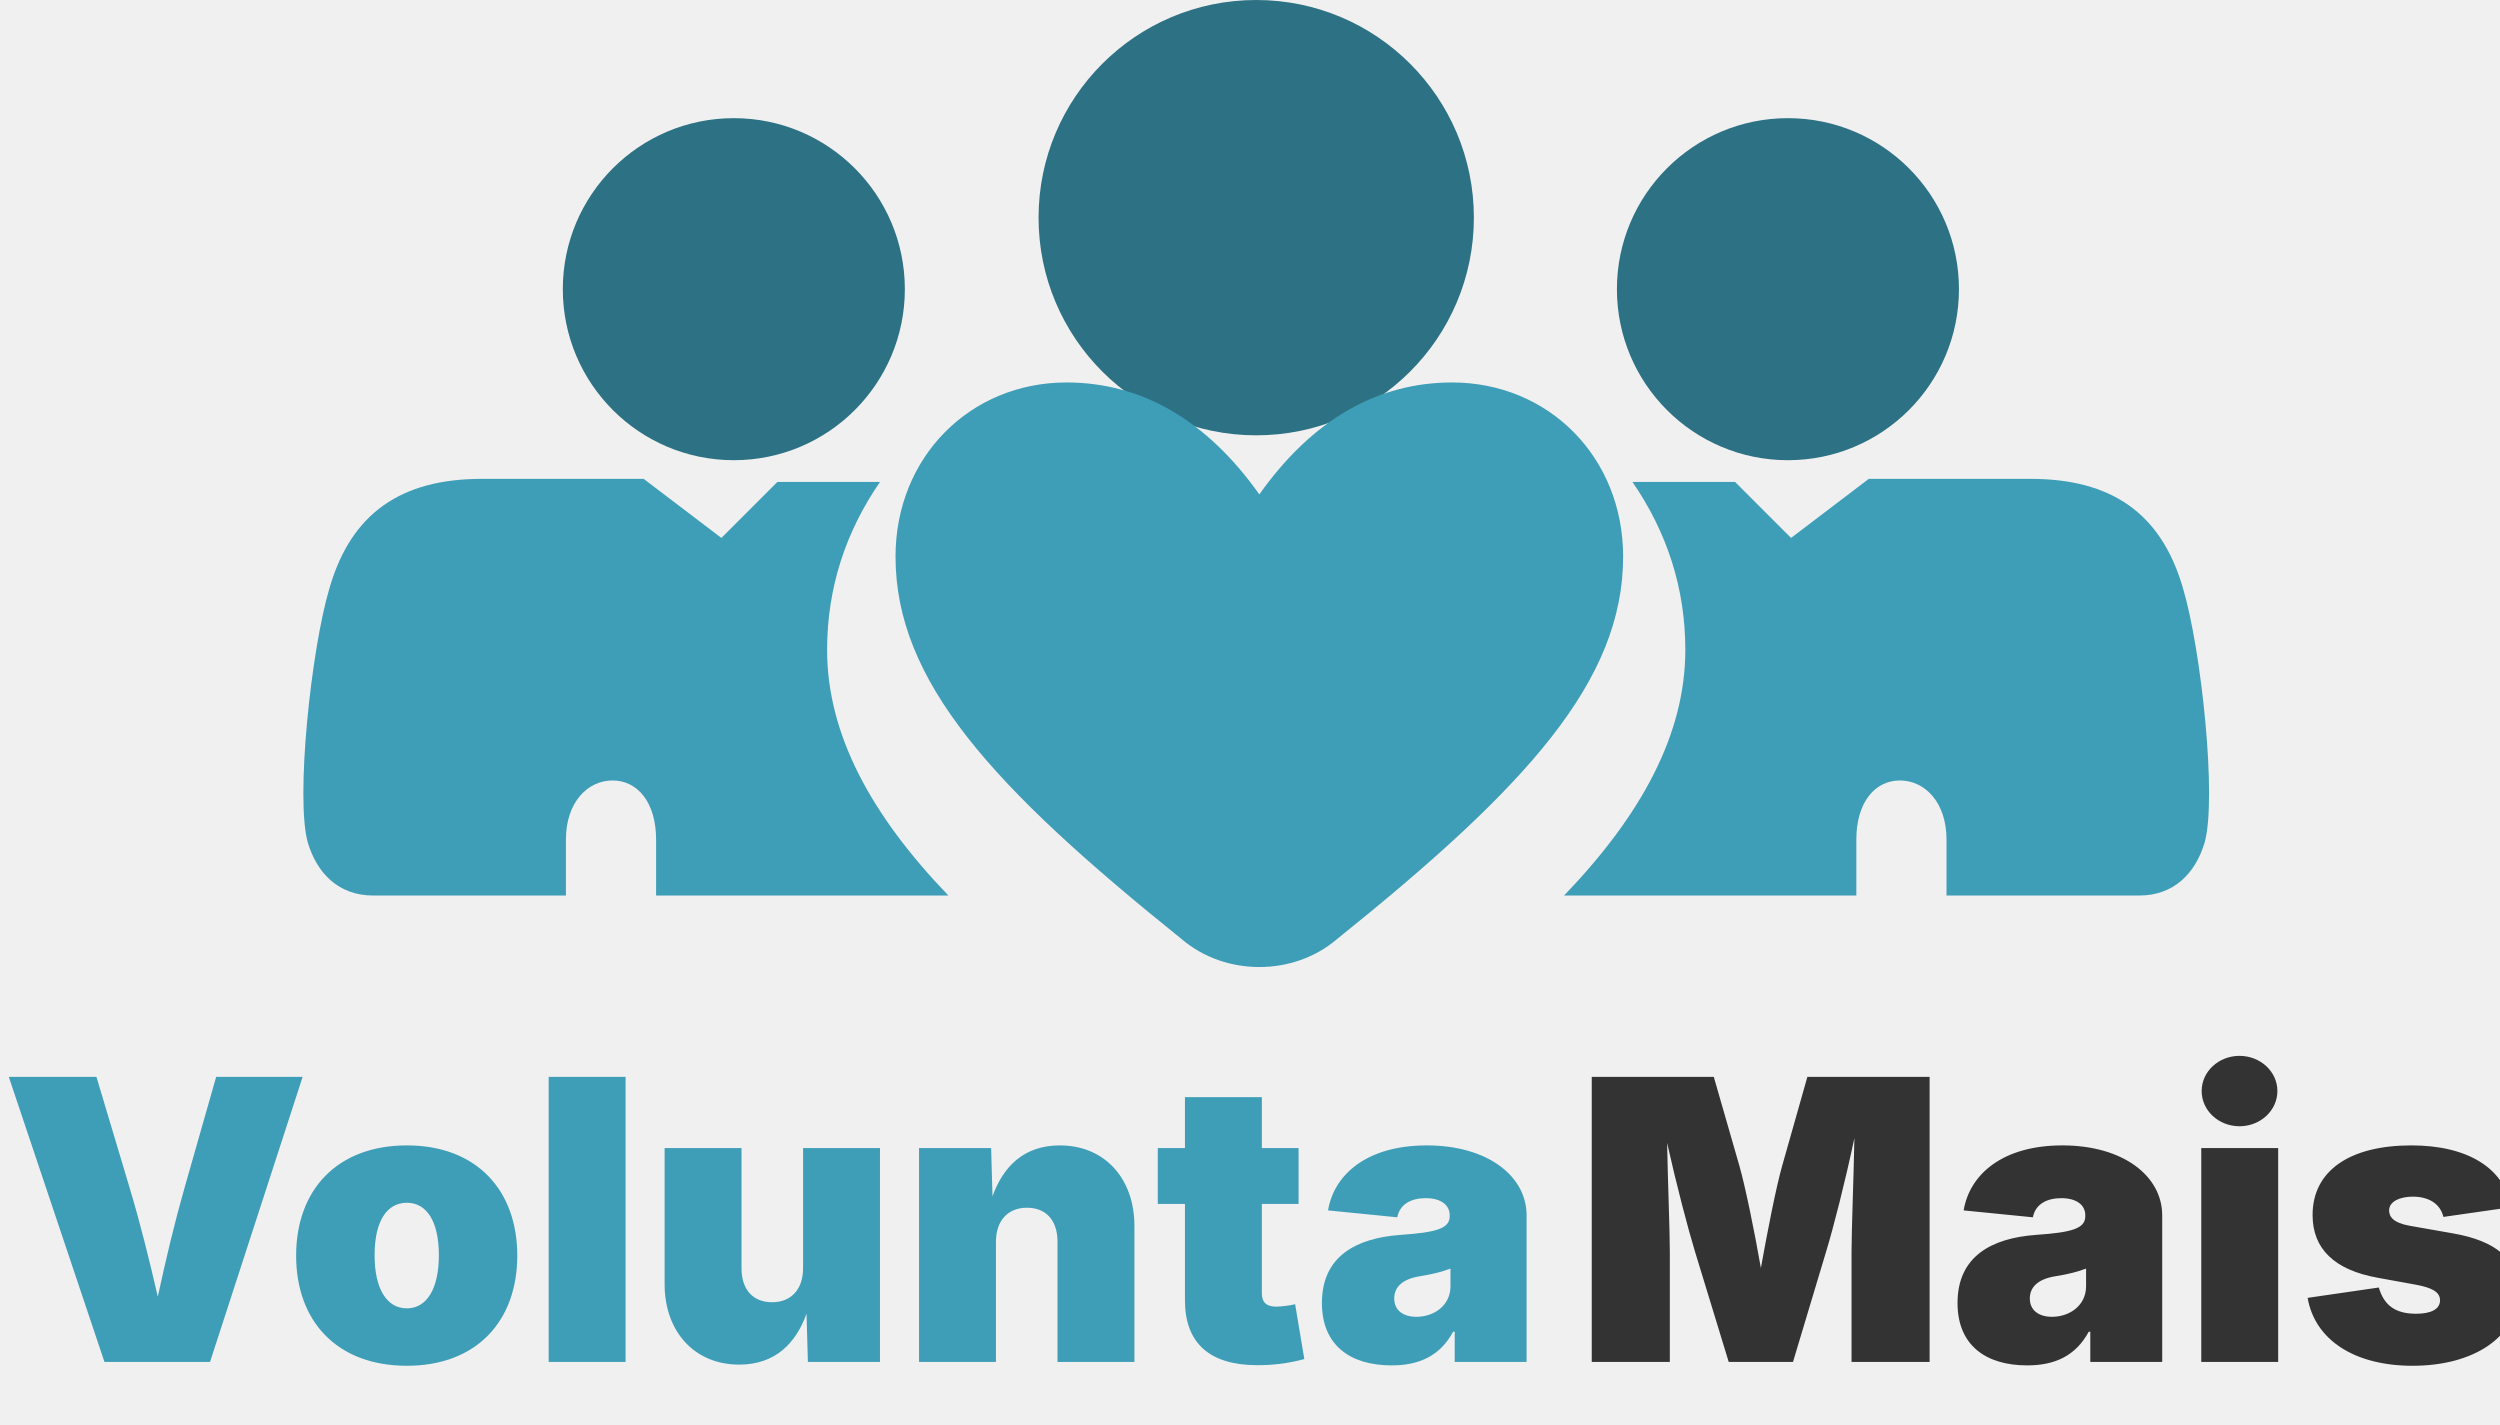
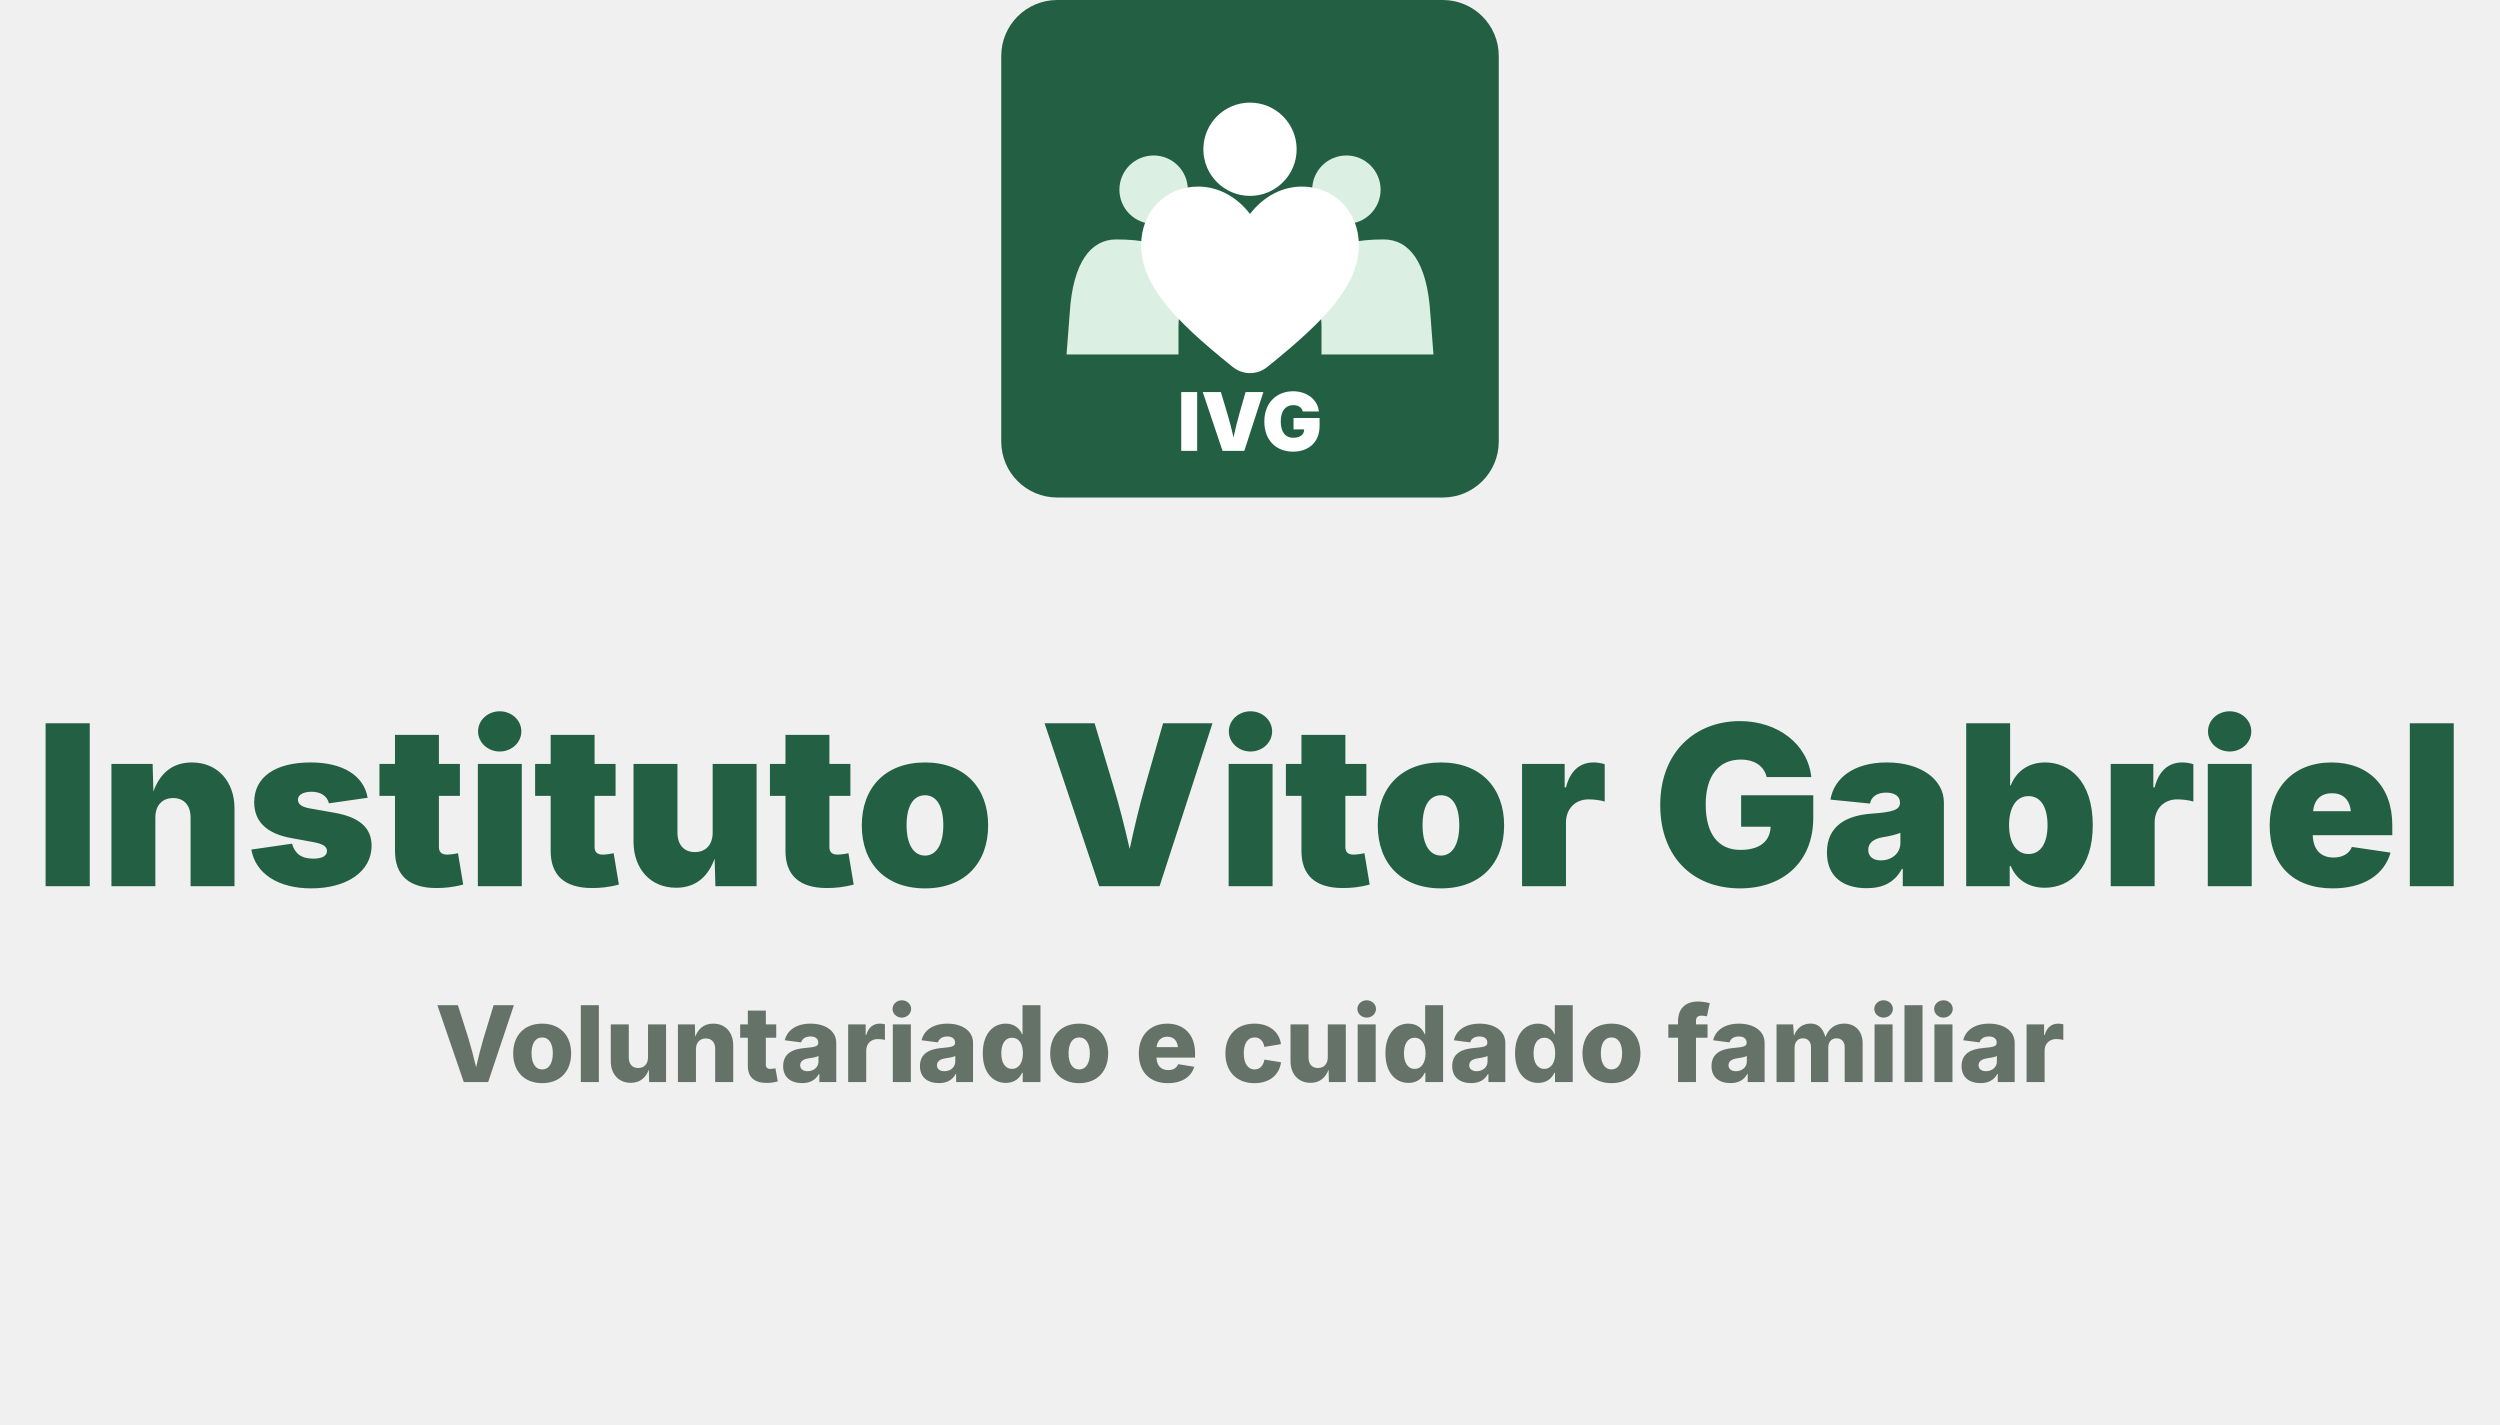
<svg xmlns="http://www.w3.org/2000/svg" width="804" height="458" viewBox="0 0 804 458" fill="none">
-   <circle cx="404" cy="70" r="70" fill="#2D7184" />
-   <circle cx="236" cy="93" r="55" fill="#2D7184" />
-   <circle cx="575" cy="93" r="55" fill="#2D7184" />
-   <path d="M155 154c-26 0-42 11-49 35-6 20-11 68-7 82 3 10 10 17 21 17h62v-18c0-12 7-19 15-19s14 7 14 19v18h94c-25-26-39-52-39-79 0-20 6-38 17-54h-33l-18 18-25-19h-52Z" fill="#3F9EB7" />
-   <path d="M653 154c26 0 42 11 49 35 6 20 11 68 7 82-3 10-10 17-21 17h-62v-18c0-12-7-19-15-19s-14 7-14 19v18h-94c25-26 39-52 39-79 0-20-6-38-17-54h33l18 18 25-19h52Z" fill="#3F9EB7" />
-   <path d="M405 311c-9 0-18-3-25-9-61-49-92-83-92-123 0-32 24-56 55-56 24 0 45 12 62 36 17-24 38-36 62-36 31 0 55 24 55 56 0 40-31 74-92 123-7 6-16 9-25 9Z" fill="#3F9EB7" />
-   <text x="0" y="438" font-family="Inter, Arial, sans-serif" font-size="126" font-weight="900" fill="#3F9EB7">Volunta</text>
-   <text x="506" y="438" font-family="Inter, Arial, sans-serif" font-size="126" font-weight="900" fill="#333333">Mais</text>
+   <rect x="322" width="160" height="160" rx="18" fill="#235F43" />
+   <circle cx="402" cy="48" r="15" fill="white" />
+   <circle cx="371" cy="61" r="11" fill="#DCEFE3" />
+   <circle cx="433" cy="61" r="11" fill="#DCEFE3" />
+   <path d="M359 77c-8 0-14 7-15 24l-1 13h36v-9c0-8 4-13 11-15-7-7-14-13-31-13Z" fill="#DCEFE3" />
+   <path d="M445 77c8 0 14 7 15 24l1 13h-36v-9c0-8-4-13-11-15 7-7 14-13 31-13Z" fill="#DCEFE3" />
+   <path d="M402 120c-2 0-4-.7-5.7-2.1C377 102.4 367 91.4 367 78.8 367 67.8 375.1 60 385.3 60c6.2 0 12.2 3 16.7 8.8C406.5 63 412.5 60 418.7 60 428.9 60 437 67.8 437 78.8c0 12.6-10 23.6-29.3 39.1A8.9 8.9 0 0 1 402 120Z" fill="white" />
+   <text x="402" y="145" text-anchor="middle" font-family="Inter, Arial, sans-serif" font-size="26" font-weight="900" fill="white">IVG</text>
+   <text x="402" y="285" text-anchor="middle" font-family="Inter, Arial, sans-serif" font-size="72" font-weight="900" fill="#235F43">Instituto Vitor Gabriel</text>
+   <text x="402" y="348" text-anchor="middle" font-family="Inter, Arial, sans-serif" font-size="34" font-weight="800" fill="#647267">Voluntariado e cuidado familiar</text>
</svg>
